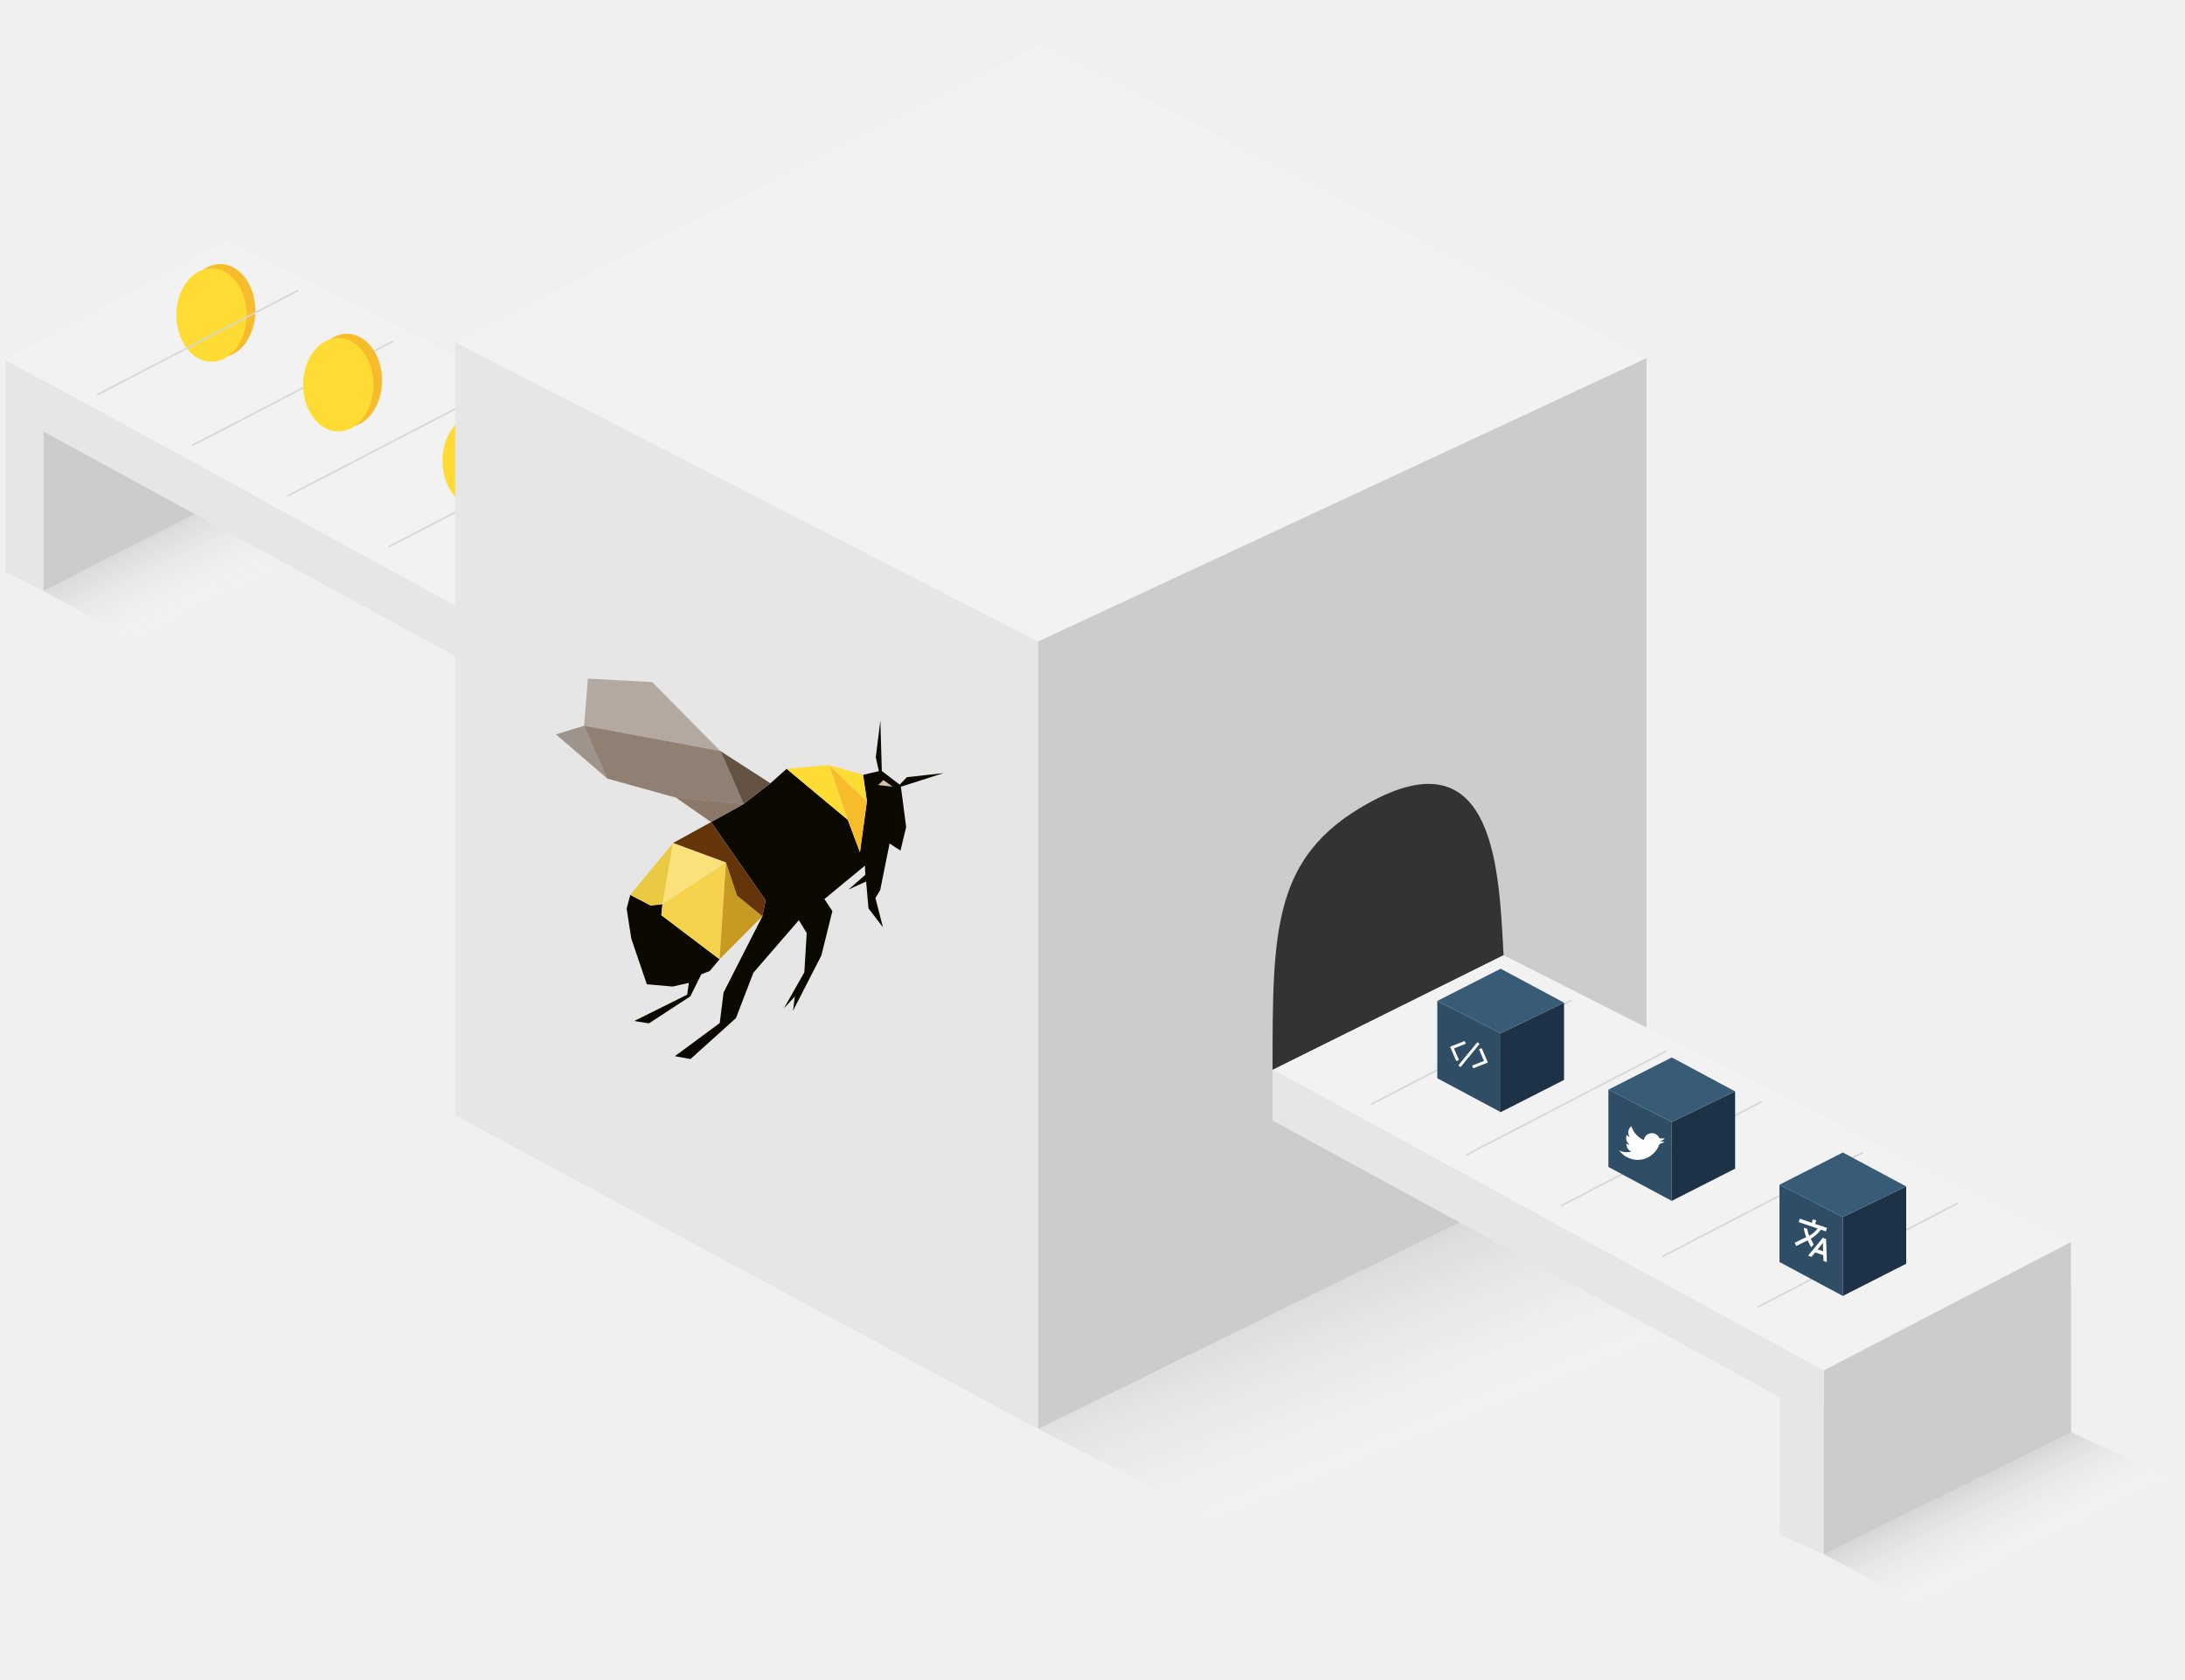
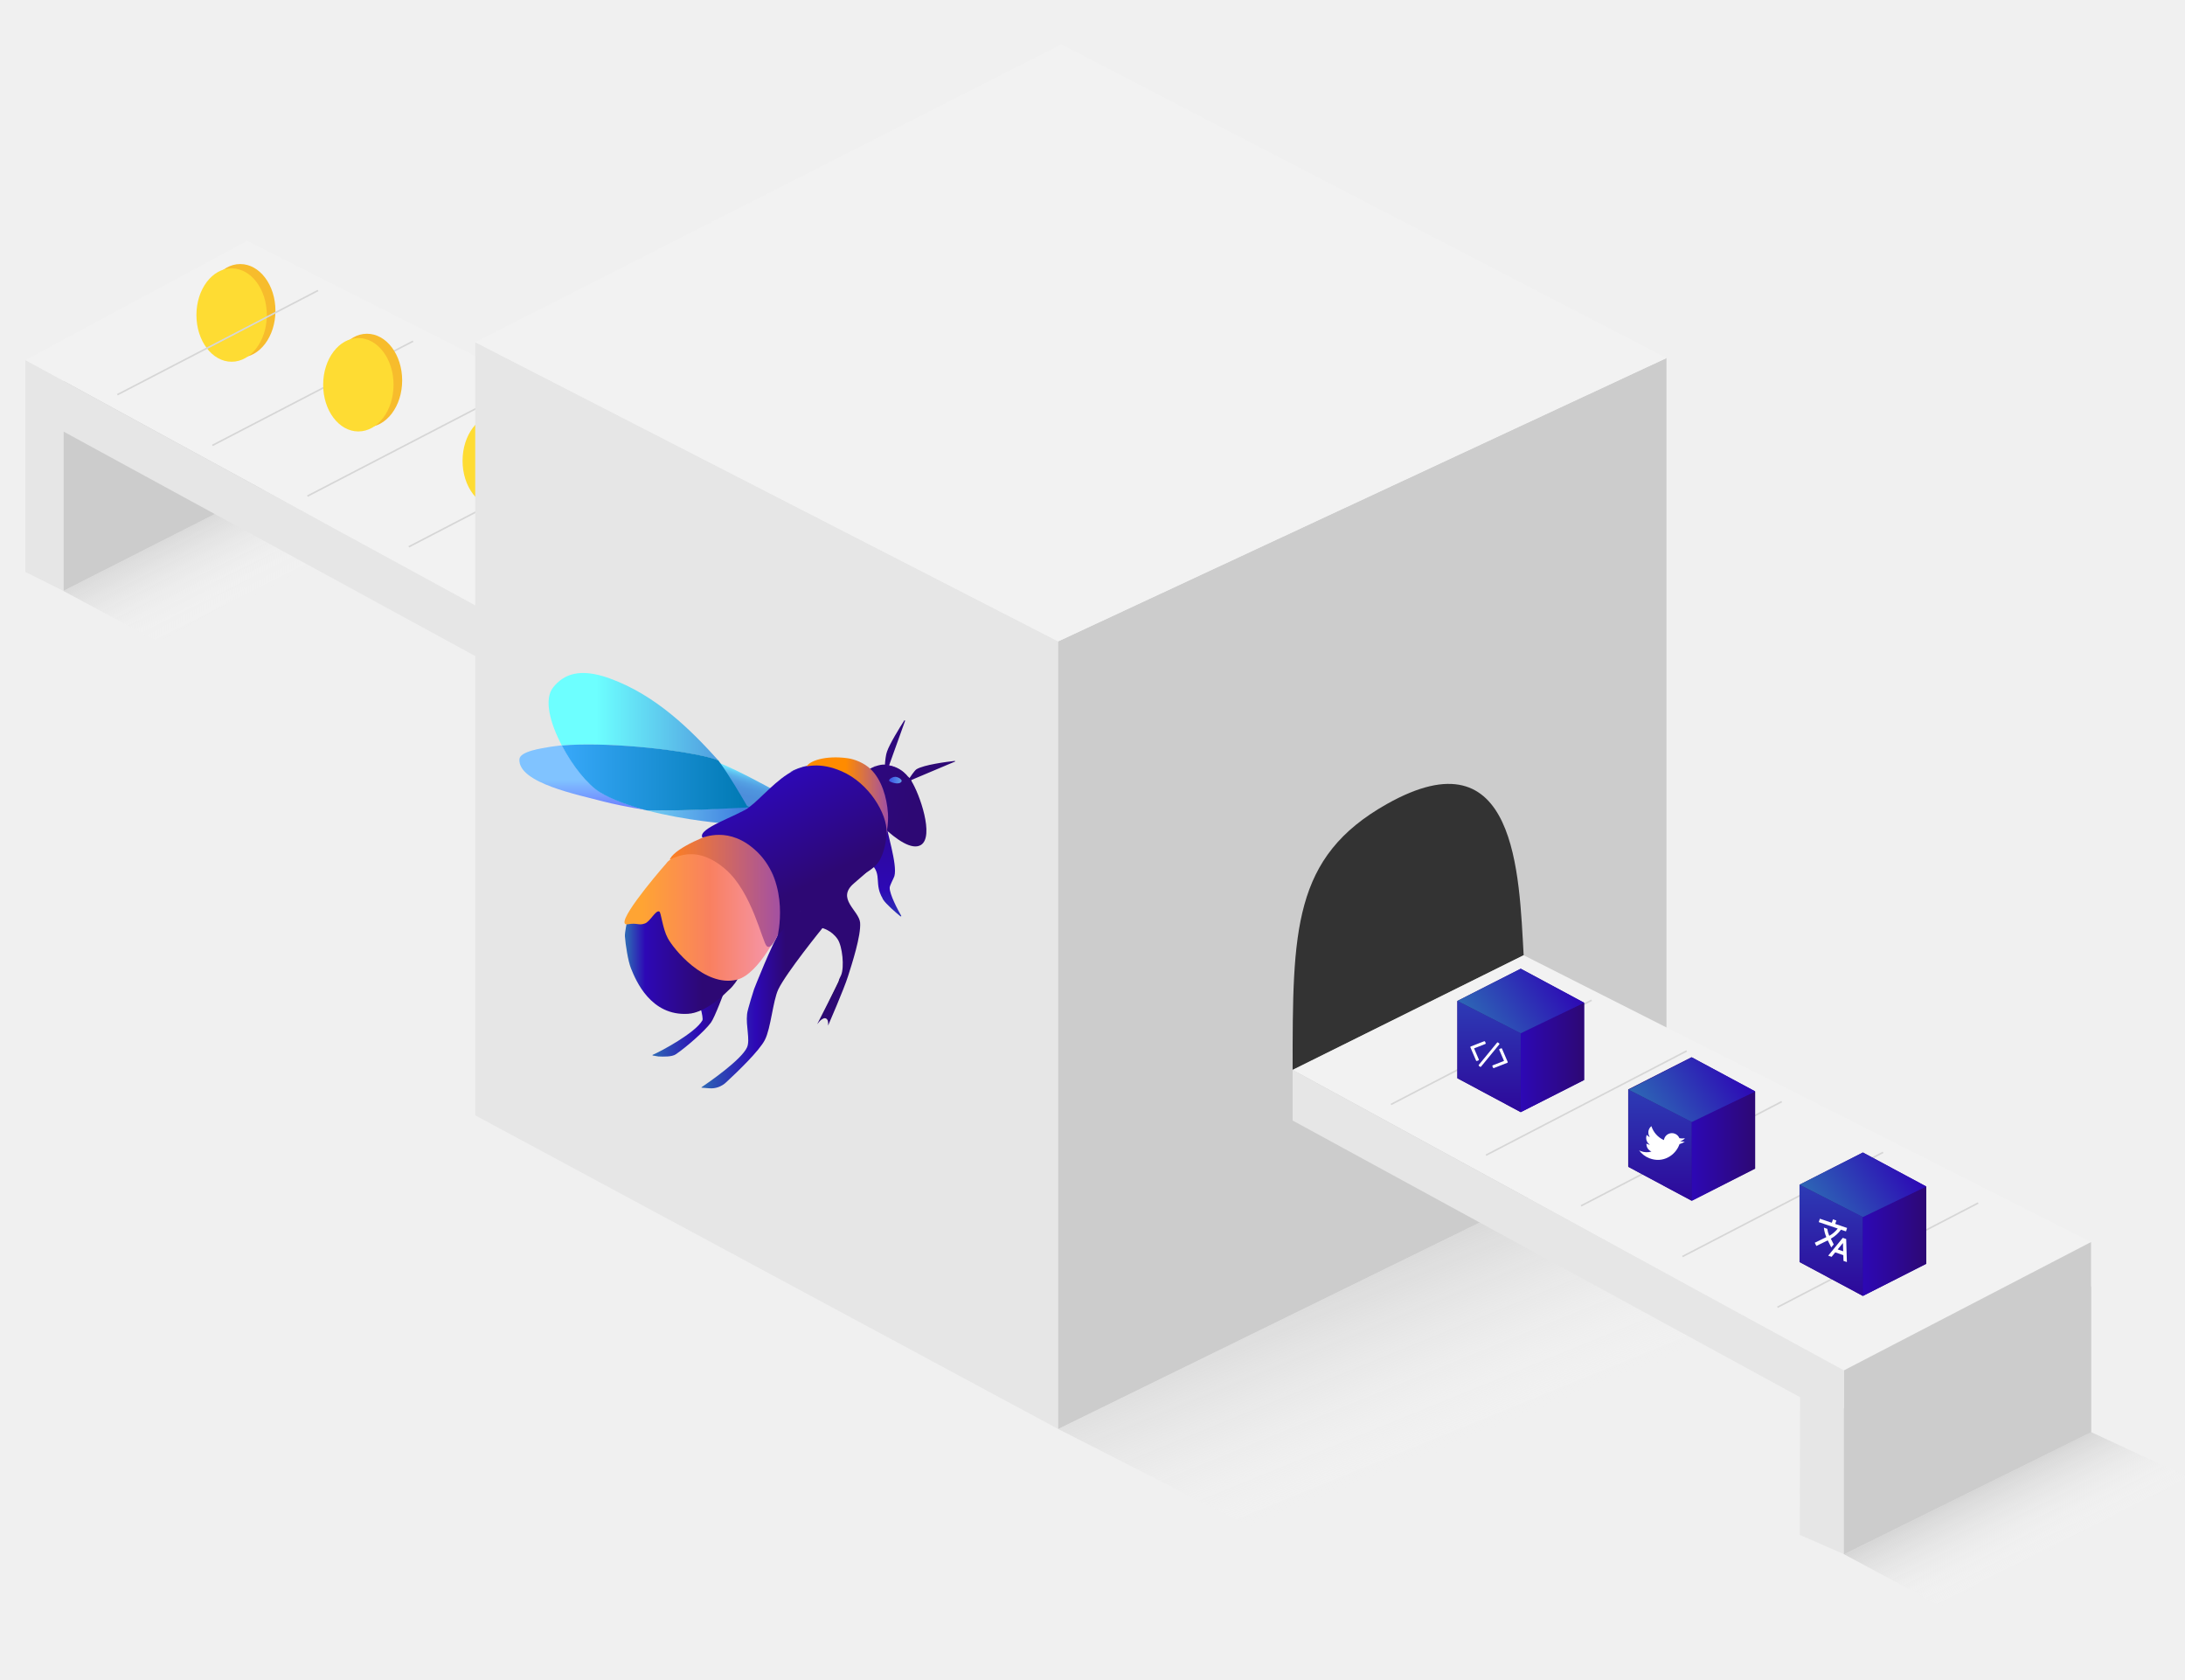
- <svg xmlns="http://www.w3.org/2000/svg" version="1.1" id="Layer_1" x="0px" y="0px" width="344.833px" height="265px" viewBox="3.167 0 344.833 265" enable-background="new 3.167 0 344.833 265" xml:space="preserve">
+ <svg xmlns="http://www.w3.org/2000/svg" version="1.1" id="Layer_1" x="0px" y="0px" width="344.833px" height="265px" viewBox="0 0 344.833 265" enable-background="new 0 0 344.833 265" xml:space="preserve">
  <polygon fill="#CCCCCC" points="10,60.25 10,93.25 46,74.984 46,42 " />
-   <linearGradient id="SVGID_1_" gradientUnits="userSpaceOnUse" x1="-6.421" y1="139.58" x2="-19.636" y2="165.843" gradientTransform="matrix(1 0 0 -1 54 230)">
+   <linearGradient id="SVGID_1_" gradientUnits="userSpaceOnUse" x1="-24.421" y1="-476.42" x2="-37.636" y2="-450.157" gradientTransform="matrix(1 0 0 -1 72 -386)">
    <stop offset="0" style="stop-color:#FFFFFF;stop-opacity:0" />
    <stop offset="0.447" style="stop-color:#C9C9C9;stop-opacity:0.447" />
    <stop offset="0.809" style="stop-color:#A4A4A4;stop-opacity:0.809" />
    <stop offset="1" style="stop-color:#969696" />
  </linearGradient>
  <polygon fill="url(#SVGID_1_)" points="87.25,91.75 46,74.984 10,93.25 49,114.209 " />
  <polyline fill="#F2F2F2" points="4,56.834 91,104.25 130,84 39,38 " />
-   <linearGradient id="SVGID_2_" gradientUnits="userSpaceOnUse" x1="197.759" y1="10.548" x2="169.259" y2="80.548" gradientTransform="matrix(1 0 0 -1 54 230)">
+   <linearGradient id="SVGID_2_" gradientUnits="userSpaceOnUse" x1="179.76" y1="-605.454" x2="151.26" y2="-535.454" gradientTransform="matrix(1 0 0 -1 72 -386)">
    <stop offset="0" style="stop-color:#FFFFFF;stop-opacity:0" />
    <stop offset="0.009" style="stop-color:#FDFDFD;stop-opacity:0.009" />
    <stop offset="0.211" style="stop-color:#D8D8D8;stop-opacity:0.211" />
    <stop offset="0.413" style="stop-color:#BBBBBB;stop-opacity:0.413" />
    <stop offset="0.613" style="stop-color:#A7A7A7;stop-opacity:0.613" />
    <stop offset="0.81" style="stop-color:#9A9A9A;stop-opacity:0.81" />
    <stop offset="1" style="stop-color:#969696" />
  </linearGradient>
  <polygon fill="url(#SVGID_2_)" points="339,219.5 263,178.5 167,225.5 243,264.209 " />
  <polygon fill="#E6E6E6" points="91,104.25 91,112.25 10,68.089 10,93.25 4,90.25 4,56.834 " />
  <path fill="#FFFFFF" stroke="#000000" stroke-miterlimit="10" d="M199.5,166.5" />
  <line fill="none" stroke="#D6D6D6" stroke-width="0.25" stroke-miterlimit="10" x1="96.193" y1="69.84" x2="64.516" y2="86.288" />
  <line fill="none" stroke="#D6D6D6" stroke-width="0.25" stroke-miterlimit="10" x1="80.193" y1="61.84" x2="48.516" y2="78.288" />
  <line fill="none" stroke="#D6D6D6" stroke-width="0.25" stroke-miterlimit="10" x1="65.193" y1="53.84" x2="33.516" y2="70.288" />
-   <linearGradient id="SVGID_3_" gradientUnits="userSpaceOnUse" x1="274.615" y1="-12.492" x2="261.449" y2="13.674" gradientTransform="matrix(1 0 0 -1 54 230)">
+   <linearGradient id="SVGID_3_" gradientUnits="userSpaceOnUse" x1="256.616" y1="-628.492" x2="243.45" y2="-602.326" gradientTransform="matrix(1 0 0 -1 72 -386)">
    <stop offset="0" style="stop-color:#FFFFFF;stop-opacity:0" />
    <stop offset="0.854" style="stop-color:#969696" />
  </linearGradient>
  <polygon fill="url(#SVGID_3_)" points="368.25,243.75 330,225.984 291,245.25 330,266.209 " />
  <ellipse fill="#F7BC2C" cx="57.915" cy="60.035" rx="5.554" ry="7.368" />
  <ellipse fill="#F7BC2C" cx="37.915" cy="49.035" rx="5.554" ry="7.368" />
  <ellipse fill="#FEDC33" cx="36.554" cy="49.715" rx="5.554" ry="7.369" />
  <ellipse fill="#F7BC2C" cx="79.915" cy="72.035" rx="5.554" ry="7.368" />
  <ellipse fill="#FEDC33" cx="78.554" cy="72.715" rx="5.554" ry="7.369" />
  <ellipse fill="#FEDC33" cx="56.554" cy="60.715" rx="5.554" ry="7.369" />
  <polygon fill="#E6E6E6" points="75,54 75,176 167,225.5 167,101.208 " />
  <polygon fill="#CCCCCC" points="263,56.5 263,178.5 167,225.5 167,101.208 " />
  <polygon fill="#F2F2F2" points="263,56.5 167,101.208 75,54 167.5,7 " />
-   <path fill="#333333" d="M204,168.834l36.462-18.095c-0.728-12.673-1.069-35.415-21.587-23.864C204,135.25,204,146.837,204,168.834z" />
-   <polyline fill="#F2F2F2" points="204,168.834 291,216.25 330,196 240.462,150.739 " />
+   <path fill="#333333" d="M204,168.834l36.461-18.095c-0.729-12.673-1.068-35.415-21.586-23.864C204,135.25,204,146.837,204,168.834z" />
+   <polyline fill="#F2F2F2" points="204,168.834 291,216.25 330,196 240.461,150.739 " />
  <polygon fill="#CCCCCC" points="291,216.25 291,245.25 330,225.984 330,196 " />
-   <polygon fill="#E6E6E6" points="291,216.25 291,245.25 284.043,242.209 284.082,220.479 204,176.818 204,168.834 " />
-   <g>
-     <polygon fill="#0B0800" points="139.674,136.595 133.276,141.871 134.532,143.769 132.794,150.773 128.319,159.501 128.599,157.26    126.872,159.132 130.106,153.433 130.481,147.24 129.241,145.205 122.068,153.493 119.316,160.659 112.138,167.12 109.671,166.671    116.757,161.439 117.36,156.615 123.479,144.593 123.994,142.067 115.396,129.729 120.53,126.87 124.754,123.602 127.315,121.324    136.961,129.369 138.882,134.486 139.981,126.435 139.373,122.267 141.869,121.687 141.38,119.495 142.101,113.72 142.335,121.669    145.153,123.813 146.296,122.637 152.063,122.003 145.343,124.144 146.174,130.506 145.279,134.229 143.561,133.107 142.08,140.45    141.325,141.708 142.507,146.318 140.226,143.34 139.86,139.098 137.08,140.369 139.724,138.05  " />
-     <polygon fill="#0B0800" points="116.726,151.378 115.166,153.233 113.842,153.741 112.113,157.229 105.576,161.491    103.265,161.115 111.614,156.958 111.881,155.102 109.32,155.676 105.25,155.321 102.798,148.122 102.062,143.389 102.632,141.215    105.843,142.885 107.725,142.684 107.54,144.42  " />
-     <polygon fill="#F7BC2C" points="138.882,134.486 136.961,129.369 133.991,120.731 139.981,126.435  " />
-     <polygon fill="#FEDC33" points="133.991,120.731 127.315,121.324 136.961,129.369  " />
-     <polygon fill="#FEDC33" points="139.981,126.435 133.991,120.731 139.373,122.267  " />
-     <polygon fill="#EACA42" points="109.398,133.019 102.632,141.215 105.843,142.885 107.725,142.684  " />
-     <polygon fill="#FBE179" points="109.398,133.019 107.725,142.684 117.74,136.094  " />
-     <polygon fill="#F6D34C" points="117.74,136.094 116.726,151.378 107.54,144.42 107.725,142.684  " />
-     <polygon fill="#C79B22" points="117.74,136.094 116.726,151.378 123.479,144.593 119.476,141.317  " />
-     <polygon fill="#64350B" points="109.398,133.019 117.74,136.094 119.476,141.317 123.479,144.593 123.994,142.067 115.396,129.729     " />
-     <polygon opacity="0.9" fill="#554130" enable-background="new    " points="116.881,118.533 124.754,123.602 120.53,126.87  " />
-     <polygon opacity="0.9" fill="#826C5B" enable-background="new    " points="109.827,125.855 120.53,126.87 115.396,129.729  " />
-     <polygon opacity="0.5" fill="#554130" enable-background="new    " points="109.827,125.855 120.53,126.87 116.881,118.533    95.35,114.527 99.019,122.86  " />
-     <polygon opacity="0.5" fill="#554130" enable-background="new    " points="99.019,122.86 95.35,114.527 90.899,115.885  " />
-     <polygon opacity="0.5" fill="#826C5B" enable-background="new    " points="116.881,118.533 106.096,107.638 95.946,107.083    95.35,114.527  " />
-     <polygon opacity="0.5" fill="#826C5B" enable-background="new    " points="109.827,125.855 120.53,126.87 116.881,118.533    95.35,114.527 99.019,122.86  " />
-     <polygon fill="#D2C2AB" points="142.589,123.094 141.759,123.883 144.043,124.139  " />
-   </g>
+   <polygon fill="#E6E6E6" points="291,216.25 291,245.25 284.043,242.209 284.083,220.479 204,176.818 204,168.834 " />
+   <linearGradient id="Shape_25_" gradientUnits="userSpaceOnUse" x1="-336.348" y1="198.706" x2="-336.171" y2="198.706" gradientTransform="matrix(-64.4134 0 0 -54.0788 -21550.955 10907.352)">
+     <stop offset="0" style="stop-color:#2D0874" />
+     <stop offset="0.367" style="stop-color:#2D08B5" />
+     <stop offset="0.966" style="stop-color:#2D64B5" />
+   </linearGradient>
+   <path id="Shape" fill="url(#Shape_25_)" d="M106.663,166.364c-0.63,0.436-2.003,0.379-2.75,0.348l-0.867-0.146  c-0.09,0-0.09-0.116-0.029-0.116c1.345-0.578,6.694-3.452,7.83-5.425c0.24-0.437-0.688-3.396-0.688-3.396l4.186-1.246  c0,0-1.524,4.148-2.152,4.99C111.265,162.65,108.336,165.232,106.663,166.364z" />
+   <linearGradient id="Shape_26_" gradientUnits="userSpaceOnUse" x1="-334.513" y1="203.352" x2="-333.498" y2="203.741" gradientTransform="matrix(-86.1583 0 0 -104.0395 -28649.381 21293.426)">
+     <stop offset="0.305" style="stop-color:#2D0874" />
+     <stop offset="0.808" style="stop-color:#2D08B5" />
+     <stop offset="0.966" style="stop-color:#2D64B5" />
+   </linearGradient>
+   <path id="Shape_1_" fill="url(#Shape_26_)" d="M136.939,121.586c0.479-0.493,2.004-1.016,2.721-0.929  c0.029-0.581,0.15-1.625,0.329-2.061c0.389-1.16,2.003-3.801,2.72-4.904c0.03-0.088,0.15,0,0.119,0.087l-2.51,6.994  c0.985,0.202,2.062,0.609,3.078,1.886c-0.029-0.028-0.09-0.086-0.09-0.115c0.149,0.145,0.24,0.232,0.24,0.232  s0.745-1.161,1.104-1.393c1.165-0.697,4.692-1.161,6.008-1.307c0.09,0,0.119,0.115,0.03,0.115l-6.875,2.902  c0,0,0.03,0.116,0.09,0.262c-0.03-0.088-0.09-0.116-0.12-0.203c-0.089-0.116-0.149-0.232-0.237-0.348  c0.089,0.115,0.148,0.231,0.237,0.348c1.345,2.089,3.707,8.852,1.555,10.186c-2.87,1.742-9.805-6.965-9.805-6.965  S136.043,122.515,136.939,121.586z" />
+   <linearGradient id="Shape_27_" gradientUnits="userSpaceOnUse" x1="-335.498" y1="206.956" x2="-335.322" y2="206.956" gradientTransform="matrix(-110.8808 0 0 -148.7227 -37070.113 30936.457)">
+     <stop offset="0.305" style="stop-color:#2D0874" />
+     <stop offset="0.544" style="stop-color:#2D08B5" />
+     <stop offset="0.966" style="stop-color:#2D64B5" />
+   </linearGradient>
+   <path id="Shape_2_" fill="url(#Shape_27_)" d="M110.728,171.561c0.986-0.668,6.276-4.295,7.172-6.297c0.509-1.191-0.21-3.34,0-5.227  c0.03-0.607,1.106-3.945,1.106-3.945s2.839-7.283,4.274-9.432c2.002-2.932,3.975-3.744,5.918-3.25  c2.031,0.551,0.598,3.047,0.598,3.047s-5.68,6.994-6.965,9.664c-0.867,1.855-1.165,6.123-2.121,7.98  c-0.867,1.711-4.304,5.021-6.127,6.703c-0.717,0.668-1.675,1.016-2.661,0.928l-1.104-0.086  C110.728,171.675,110.667,171.589,110.728,171.561z" />
+   <linearGradient id="Shape_28_" gradientUnits="userSpaceOnUse" x1="-333.772" y1="203.428" x2="-333.772" y2="203.106" gradientTransform="matrix(-49.6682 0 0 -95.6681 -16439.965 19581.553)">
+     <stop offset="0" style="stop-color:#2D0874" />
+     <stop offset="0.664" style="stop-color:#2D08B5" />
+     <stop offset="0.966" style="stop-color:#2D64B5" />
+   </linearGradient>
+   <path id="Shape_3_" fill="url(#Shape_28_)" d="M136.791,126.926c1.883-0.726,2.631-1.712,2.959,2.409  c0.149,1.887,1.913,7.051,1.404,8.909c-0.119,0.379-0.716,1.422-0.746,1.828c-0.03,1.045,1.314,3.57,1.822,4.441  c0.029,0.086-0.03,0.114-0.119,0.086c-0.688-0.552-2.302-1.943-2.749-2.67c-0.03-0.029-0.091-0.115-0.091-0.203  c-0.239-0.377-0.598-1.131-0.688-2.205c-0.09-0.728,0.029-1.74-0.628-2.642c-0.328-0.377-4.513,0.695-4.513,0.695  s4.543-1.652,4.424-2.293c-0.27-1.246-0.598-2.35-0.928-3.016C136.939,132.324,134.281,127.942,136.791,126.926z" />
+   <linearGradient id="Shape_29_" gradientUnits="userSpaceOnUse" x1="-336.571" y1="195.237" x2="-336.571" y2="195.615" gradientTransform="matrix(-114.1236 0 0 -53.5578 -38318.66 10594.31)">
+     <stop offset="0.055" style="stop-color:#91FFFF" />
+     <stop offset="0.506" style="stop-color:#6D7FFF" />
+     <stop offset="0.73" style="stop-color:#80C3FF" />
+   </linearGradient>
+   <path id="Shape_4_" fill="url(#Shape_29_)" d="M86.875,117.843c0.567-0.088,1.167-0.146,1.795-0.232  c1.701,3.221,4.093,6.238,5.977,7.342c2.062,1.248,4.782,2.205,7.472,2.902c-3.077-0.494-5.499-1.016-6.964-1.394  c-3.735-1.016-13.42-2.873-13.182-6.646C82.035,118.54,85.561,118.075,86.875,117.843z" />
+   <linearGradient id="Shape_30_" gradientUnits="userSpaceOnUse" x1="-336.034" y1="153.442" x2="-335.685" y2="153.442" gradientTransform="matrix(-90.4224 0 0 -14.5516 -30266.81 2361.401)">
+     <stop offset="0.002" style="stop-color:#3C7ADE" />
+     <stop offset="0.792" style="stop-color:#91FFFF" />
+   </linearGradient>
+   <path id="Shape_5_" fill="url(#Shape_30_)" d="M117.811,127.275l0.09-0.088c0.119,0.203,0.149,0.32,0.149,0.32l-3.378,2.466  c0,0-6.396-0.464-12.583-2.089C108.994,128.029,117.811,127.275,117.811,127.275z" />
+   <linearGradient id="Shape_31_" gradientUnits="userSpaceOnUse" x1="-335.697" y1="189.391" x2="-335.643" y2="189.228" gradientTransform="matrix(-46.4513 0 0 -38.6022 -15475.762 7432.707)">
+     <stop offset="0" style="stop-color:#6DE5FF" />
+     <stop offset="0.008" style="stop-color:#6CE2FE" />
+     <stop offset="0.079" style="stop-color:#62C7F3" />
+     <stop offset="0.16" style="stop-color:#5AB1EA" />
+     <stop offset="0.256" style="stop-color:#54A0E3" />
+     <stop offset="0.374" style="stop-color:#4F95DE" />
+     <stop offset="0.54" style="stop-color:#4D8EDB" />
+     <stop offset="1" style="stop-color:#4C8CDA" />
+   </linearGradient>
+   <path id="Shape_6_" fill="url(#Shape_31_)" d="M121.667,124.43l-3.707,3.338c-0.628-1.161-2.868-5.108-4.513-7.4  C116.555,121.586,121.667,124.43,121.667,124.43z" />
+   <linearGradient id="Shape_32_" gradientUnits="userSpaceOnUse" x1="-336.097" y1="203.901" x2="-335.92" y2="203.901" gradientTransform="matrix(-100.8107 0 0 -95.089 -33765.785 19539.668)">
+     <stop offset="0.305" style="stop-color:#2D0874" />
+     <stop offset="0.808" style="stop-color:#2D08B5" />
+     <stop offset="0.966" style="stop-color:#2D64B5" />
+   </linearGradient>
+   <path id="Shape_7_" fill="url(#Shape_32_)" d="M116.407,154.525c0,0-0.568,1.016-1.465,1.77c-0.27,0.262-3.377,3.482-6.338,3.686  c-5.888,0.377-8.248-5.225-9.024-7.168c-0.48-1.188-0.869-3.801-0.958-5.078c-0.029-0.608,0.358-2.409,0.358-2.409l2.78-1.043  l2.152-2.525l2.659,5.658L116.407,154.525z" />
+   <linearGradient id="Shape_33_" gradientUnits="userSpaceOnUse" x1="-338.397" y1="205.379" x2="-323.198" y2="209.014" gradientTransform="matrix(-70.8626 0 0 -137.2864 -23580.119 28467.394)">
+     <stop offset="0.305" style="stop-color:#2D0874" />
+     <stop offset="0.582" style="stop-color:#2D08B5" />
+     <stop offset="0.966" style="stop-color:#2D64B5" />
+   </linearGradient>
+   <path id="Shape_8_" fill="url(#Shape_33_)" d="M138.225,135.574c0,0,2.003-0.783-3.437,3.803c-2.9,2.438,0.807,4.295,0.956,6.238  c0.149,2.061-1.286,6.471-1.913,8.445c-0.627,2.002-3.139,7.776-3.139,7.776c0.029-0.494-0.03-0.812-0.149-0.959  c-0.119-0.146-0.238-0.203-0.389-0.203c-0.329,0.029-0.717,0.349-0.956,0.668l-0.209,0.263c0,0,0.028-0.117,0.148-0.32  c0.569-1.072,2.422-4.789,3.14-6.238c0.089-0.146,0.119-0.32,0.149-0.494c0.118-0.262,0.239-0.494,0.327-0.695  c0.51-1.248,0.21-4.5-0.566-5.66c-0.958-1.424-2.481-1.77-2.481-1.77c-0.718-0.494-2.361-0.959-2.869-1.713  c-0.091-0.115-0.808-1.393-0.808-1.51C125.642,140.508,138.225,135.574,138.225,135.574z" />
+   <linearGradient id="Shape_34_" gradientUnits="userSpaceOnUse" x1="-293.728" y1="-230.016" x2="-279.506" y2="-222.663" gradientTransform="matrix(-0.9019 0 0 -1.6169 -132.319 -207.2491)">
+     <stop offset="0.279" style="stop-color:#1D1147" />
+     <stop offset="0.732" style="stop-color:#2D0874" />
+     <stop offset="0.997" style="stop-color:#5700BB" />
+   </linearGradient>
+   <path id="Shape_9_" fill="url(#Shape_34_)" d="M129.199,161.287c-0.09,0.201-0.149,0.318-0.149,0.318  S129.109,161.488,129.199,161.287z" />
+   <linearGradient id="Shape_35_" gradientUnits="userSpaceOnUse" x1="-332.118" y1="194.934" x2="-330.9" y2="194.934" gradientTransform="matrix(-23.2257 0 0 -50.1222 -7574.447 9899.561)">
+     <stop offset="0" style="stop-color:#0021C1" />
+     <stop offset="1" style="stop-color:#783D96" />
+   </linearGradient>
+   <path id="Shape_10_" fill="url(#Shape_35_)" d="M139.211,133.891c0,0-1.674-5.918-4.095-9.604  C138.076,127.275,139.062,131.222,139.211,133.891z" />
+   <linearGradient id="Shape_36_" gradientUnits="userSpaceOnUse" x1="-342.195" y1="73.873" x2="-339.346" y2="73.873" gradientTransform="matrix(-9.9216 0 0 -6.0632 -3256.001 579.684)">
+     <stop offset="0" style="stop-color:#0021C1" />
+     <stop offset="1" style="stop-color:#783D96" />
+   </linearGradient>
+   <path id="Shape_11_" fill="url(#Shape_36_)" d="M110.877,132.353c0,0,0.716-0.464,1.763-1.16l-1.524,1.045  C110.965,132.324,110.877,132.353,110.877,132.353z" />
+   <linearGradient id="Shape_37_" gradientUnits="userSpaceOnUse" x1="-334.179" y1="4.557" x2="-332.836" y2="4.557" gradientTransform="matrix(-13.755 0 0 -4.2442 -4461.628 140.8956)">
+     <stop offset="0" style="stop-color:#0021C1" />
+     <stop offset="1" style="stop-color:#783D96" />
+   </linearGradient>
+   <path id="Shape_12_" fill="url(#Shape_37_)" d="M125.253,121.644c0.598-0.202,1.195-0.376,1.883-0.492  c-0.836,0.203-1.644,0.492-2.421,0.812" />
+   <linearGradient id="Shape_38_" gradientUnits="userSpaceOnUse" x1="-332.942" y1="191.166" x2="-332.306" y2="191.323" gradientTransform="matrix(-18.7159 0 0 -35.1663 -6097.629 6881.803)">
+     <stop offset="0.279" style="stop-color:#1D1147" />
+     <stop offset="0.732" style="stop-color:#2D0874" />
+     <stop offset="0.997" style="stop-color:#5700BB" />
+   </linearGradient>
+   <path id="Shape_13_" fill="url(#Shape_38_)" d="M129.199,161.287c0.509-1.047,2.361-4.672,3.317-6.732  c-0.03,0.201-0.119,0.346-0.149,0.492C131.649,156.469,129.738,160.213,129.199,161.287z" />
+   <linearGradient id="Shape_39_" gradientUnits="userSpaceOnUse" x1="-339.079" y1="57.057" x2="-337.861" y2="57.057" gradientTransform="matrix(-14.657 0 0 -4.6485 -4853.456 424.7344)">
+     <stop offset="0.305" style="stop-color:#2D0874" />
+     <stop offset="1" style="stop-color:#2D08B5" />
+   </linearGradient>
+   <path id="Shape_14_" fill="url(#Shape_39_)" d="M108.842,159.951l2.603-0.898C111.445,159.08,109.71,159.75,108.842,159.951z" />
+   <linearGradient id="Shape_40_" gradientUnits="userSpaceOnUse" x1="-335.821" y1="204.694" x2="-335.644" y2="204.694" gradientTransform="matrix(-139.2009 0 0 -109.5455 -46623.398 22567.617)">
+     <stop offset="0" style="stop-color:#F498B4" />
+     <stop offset="0.45" style="stop-color:#F98060" />
+     <stop offset="0.885" style="stop-color:#FFA433" />
+   </linearGradient>
+   <path id="Shape_15_" fill="url(#Shape_40_)" d="M105.137,136.27c0.089-0.145,0.209-0.26,0.328-0.375  c0.988-0.899,4.812-2.09,4.812-2.09l5.382,3.627l3.256,4.381l4.215,4.703c0,0-3.258,7.226-6.874,8.096  c-5.051,1.189-9.982-4.875-10.879-6.588c-0.81-1.508-1.047-4.032-1.316-4.178c-0.569-0.318-1.464,1.623-2.301,1.885  c-0.988,0.351-1.228-0.145-2.632,0.117C96.531,146.371,103.494,138.127,105.137,136.27z" />
+   <linearGradient id="Shape_41_" gradientUnits="userSpaceOnUse" x1="-334.852" y1="200.07" x2="-334.669" y2="200.07" gradientTransform="matrix(-82.7555 0 0 -72.5283 -27571.084 14638.357)">
+     <stop offset="0" style="stop-color:#783D96" />
+     <stop offset="1" style="stop-color:#3A2EAC" />
+   </linearGradient>
+   <path id="Shape_16_" fill="url(#Shape_41_)" d="M139.301,134.529c-0.119-1.886-0.449-3.801-1.047-5.6  c-0.597-1.829-1.434-3.629-2.72-5.138c-0.627-0.784-1.404-1.421-2.271-1.974c-0.867-0.492-1.823-0.898-2.84-1.044  c-2.032-0.348-4.064,0.145-5.768,1.073c1.822-0.58,3.824-0.842,5.648-0.436c0.925,0.204,1.764,0.58,2.54,1.074  c0.747,0.494,1.465,1.132,2.062,1.828c0.598,0.695,1.105,1.48,1.554,2.293c0.448,0.812,0.837,1.653,1.196,2.554  C138.315,130.844,138.823,132.672,139.301,134.529z" />
+   <linearGradient id="Shape_42_" gradientUnits="userSpaceOnUse" x1="-335.768" y1="203.511" x2="-335.592" y2="203.511" gradientTransform="matrix(-100.7081 0 0 -96.0389 -33691.094 19685.176)">
+     <stop offset="0" style="stop-color:#A250A4" />
+     <stop offset="1" style="stop-color:#FF801F" />
+   </linearGradient>
+   <path id="Shape_17_" fill="url(#Shape_42_)" d="M105.765,135.488c-0.507,0.957,3.257-3.106,8.758,1.711  c4.184,3.629,5.798,11.492,6.485,12.102c0.747,0.668,1.585-1.537,2.242-2.67c0.598-1.016,0.09-5.369-0.837-7.631  c-3.975-9.985-5.977-7.895-9.324-7.575C112.222,131.541,106.781,133.658,105.765,135.488z" />
+   <linearGradient id="Shape_43_" gradientUnits="userSpaceOnUse" x1="-326.754" y1="51.523" x2="-326.576" y2="51.523" gradientTransform="matrix(-11.2002 0 0 -5.4464 -3517.433 403.7194)">
+     <stop offset="0" style="stop-color:#6DBDFF" />
+     <stop offset="1" style="stop-color:#3C63FF" />
+   </linearGradient>
+   <path id="Shape_18_" opacity="0.81" fill="url(#Shape_43_)" enable-background="new    " d="M141.125,122.602  c-0.329,0.029-1.075,0.464-0.717,0.696c0.448,0.262,1.584,0.581,1.883,0C142.41,122.98,141.602,122.486,141.125,122.602z" />
+   <linearGradient id="Shape_44_" gradientUnits="userSpaceOnUse" x1="-160.876" y1="-1976.6" x2="-143.806" y2="-1967.774" gradientTransform="matrix(-0.451 0 0 -0.4043 69.6673 -676.3767)">
+     <stop offset="0.279" style="stop-color:#1D1147" />
+     <stop offset="0.732" style="stop-color:#2D0874" />
+     <stop offset="0.997" style="stop-color:#5700BB" />
+   </linearGradient>
+   <path id="Shape_19_" fill="url(#Shape_44_)" d="M138.015,120.832l0.091-0.028c0,0.028-0.03,0.028-0.03,0.087L138.015,120.832z" />
+   <linearGradient id="Shape_45_" gradientUnits="userSpaceOnUse" x1="-330.641" y1="118.812" x2="-329.899" y2="119.489" gradientTransform="matrix(-18.7159 0 0 -9.499 -6036.754 1254.695)">
+     <stop offset="0.279" style="stop-color:#1D159B" />
+     <stop offset="0.559" style="stop-color:#2D0874" />
+     <stop offset="0.997" style="stop-color:#5700BB" />
+   </linearGradient>
+   <path id="Shape_20_" fill="url(#Shape_45_)" d="M139.989,120.861l-0.03-0.116c1.076,0.146,2.183,0.552,3.318,1.829  c-0.269-0.262-0.809-0.726-1.405-1.161C141.214,120.949,139.989,120.861,139.989,120.861z" />
+   <linearGradient id="Shape_46_" gradientUnits="userSpaceOnUse" x1="-334.668" y1="201.544" x2="-334.491" y2="201.544" gradientTransform="matrix(-74.1604 0 0 -82.9338 -24678.959 16842.279)">
+     <stop offset="0" style="stop-color:#A250A4" />
+     <stop offset="0.506" style="stop-color:#FF8B00" />
+   </linearGradient>
+   <path id="Shape_21_" fill="url(#Shape_46_)" d="M127.196,121.123c0.39-1.074,3.109-1.945,6.518-1.48  c1.194,0.145,2.719,0.784,3.705,1.741c1.704,1.653,2.54,4.382,2.72,6.993c0.209,3.338-1.404,6.995-1.404,6.995  s0.448-1.828,0.357-2.205c0.031,0.231,0.031,0.349,0.031,0.349s-0.031-0.261-0.121-0.698c-0.149-0.696-0.358-2.583-0.567-3.511  c-0.508-2.119-2.123-4.498-4.633-6.355C128.84,118.8,126.449,123.183,127.196,121.123z" />
+   <linearGradient id="Shape_47_" gradientUnits="userSpaceOnUse" x1="-336.159" y1="199.195" x2="-335.951" y2="199.195" gradientTransform="matrix(-151.8742 0 0 -72.342 -50935.738 14523.359)">
+     <stop offset="0.024" style="stop-color:#4C8CDA" />
+     <stop offset="0.752" style="stop-color:#6DFFFF" />
+   </linearGradient>
+   <path id="Shape_22_" fill="url(#Shape_47_)" d="M88.669,117.64c-1.884-3.57-2.87-7.343-1.347-9.2  c1.585-1.944,4.035-3.163,8.968-1.363c7.293,2.669,12.731,8.097,17.126,12.972c-0.566-0.232-1.075-0.377-1.463-0.493  C106.363,118.162,95.275,117.06,88.669,117.64z" />
+   <linearGradient id="Shape_48_" gradientUnits="userSpaceOnUse" x1="-335.972" y1="195.788" x2="-335.781" y2="195.788" gradientTransform="matrix(-168.217 0 0 -54.469 -56397.707 10787.047)">
+     <stop offset="0.004" style="stop-color:#0079B3" />
+     <stop offset="1" style="stop-color:#3CACFF" />
+   </linearGradient>
+   <path id="Shape_23_" fill="url(#Shape_48_)" d="M88.669,117.64c6.605-0.58,17.724,0.493,23.253,1.887  c0.389,0.115,0.928,0.26,1.465,0.492c1.644,2.207,3.856,6.037,4.514,7.168l0.479,0.203c0,0-9.386,0.609-16.29,0.494  c-2.749-0.726-5.441-1.654-7.473-2.901C92.764,123.849,90.342,120.861,88.669,117.64z" />
+   <linearGradient id="Shape_49_" gradientUnits="userSpaceOnUse" x1="-335.342" y1="205.893" x2="-335.224" y2="206.092" gradientTransform="matrix(-165.2341 0 0 -140.7286 -55273.402 29121.68)">
+     <stop offset="0.305" style="stop-color:#2D0874" />
+     <stop offset="0.808" style="stop-color:#2D08B5" />
+     <stop offset="0.966" style="stop-color:#2D64B5" />
+   </linearGradient>
+   <path id="Shape_24_" fill="url(#Shape_49_)" d="M139.929,131.396c-0.09,2.118-0.747,3.917-1.315,4.672  c-1.046,1.508-3.824,2.699-7.113,4.178c-4.902,2.178-8.787,7.516-8.787,7.516s2.031-8.211-3.198-13.318  c-4.454-4.324-8.608-2.119-8.669-2.292c-0.807-1.422,5.53-3.396,7.322-4.73c1.883-1.393,4.454-4.527,7.085-5.804  c1.792-0.842,4.215-1.364,7.562,0.087C137.119,123.56,140.019,128.376,139.929,131.396z" />
  <polygon fill="#CCCCCC" points="291,222.25 291,245.25 330,225.984 330,203 " />
-   <line fill="none" stroke="#D6D6D6" stroke-width="0.25" stroke-miterlimit="10" x1="312.193" y1="189.84" x2="280.516" y2="206.288" />
+   <line fill="none" stroke="#D6D6D6" stroke-width="0.25" stroke-miterlimit="10" x1="312.194" y1="189.84" x2="280.516" y2="206.288" />
  <line fill="none" stroke="#D6D6D6" stroke-width="0.25" stroke-miterlimit="10" x1="297.193" y1="181.84" x2="265.516" y2="198.288" />
  <line fill="none" stroke="#D6D6D6" stroke-width="0.25" stroke-miterlimit="10" x1="281.193" y1="173.84" x2="249.516" y2="190.288" />
  <line fill="none" stroke="#D6D6D6" stroke-width="0.25" stroke-miterlimit="10" x1="266.193" y1="165.84" x2="234.516" y2="182.288" />
  <path fill="#CCCCCC" stroke="#B3B3B3" stroke-width="0.25" stroke-miterlimit="10" d="M234.516,182.288" />
  <path fill="#CCCCCC" stroke="#B3B3B3" stroke-width="0.25" stroke-miterlimit="10" d="M266.193,165.84" />
  <line fill="none" stroke="#D6D6D6" stroke-width="0.25" stroke-miterlimit="10" x1="251.193" y1="157.84" x2="219.516" y2="174.288" />
  <line fill="none" stroke="#D6D6D6" stroke-width="0.25" stroke-miterlimit="10" x1="50.193" y1="45.84" x2="18.516" y2="62.288" />
-   <g>
-     <polygon fill="#2F4E66" points="230,157.95 230,170.146 240,175.5 240,163.057  " />
-     <polygon fill="#1D3246" points="250,158.221 250,170.416 240,175.5 240,163.057  " />
-     <polygon fill="#385C75" points="250,158.221 240,163.057 229.996,157.95 240.001,152.867  " />
-   </g>
-   <g>
-     <polygon fill="#2F4E66" points="257,171.95 257,184.146 267,189.5 267,177.057  " />
-     <polygon fill="#1D3246" points="277,172.221 277,184.416 267,189.5 267,177.057  " />
-     <polygon fill="#385C75" points="277,172.221 267,177.057 256.996,171.95 267.001,166.867  " />
-   </g>
-   <g>
-     <polygon fill="#2F4E66" points="284,186.95 284,199.146 294,204.5 294,192.057  " />
-     <polygon fill="#1D3246" points="304,187.221 304,199.416 294,204.5 294,192.057  " />
-     <polygon fill="#385C75" points="304,187.221 294,192.057 283.996,186.95 294.001,181.867  " />
+   <linearGradient id="SVGID_4_" gradientUnits="userSpaceOnUse" x1="266" y1="-24.184" x2="286" y2="-24.184" gradientTransform="matrix(1 0 0 -1 -36 140)">
+     <stop offset="0" style="stop-color:#2D0874" />
+     <stop offset="1" style="stop-color:#2D08B5" />
+   </linearGradient>
+   <polygon fill="url(#SVGID_4_)" points="230,157.95 230,170.146 240,175.5 250,170.438 250,158.242 240,152.867 " />
+   <linearGradient id="SVGID_5_" gradientUnits="userSpaceOnUse" x1="292.959" y1="-38.143" x2="312.959" y2="-38.143" gradientTransform="matrix(1 0 0 -1 -36 140)">
+     <stop offset="0" style="stop-color:#2D0874" />
+     <stop offset="1" style="stop-color:#2D08B5" />
+   </linearGradient>
+   <polygon fill="url(#SVGID_5_)" points="256.958,171.909 256.958,184.105 266.958,189.459 276.958,184.397 276.958,172.201   266.958,166.826 " />
+   <linearGradient id="SVGID_6_" gradientUnits="userSpaceOnUse" x1="320" y1="-53.184" x2="340" y2="-53.184" gradientTransform="matrix(1 0 0 -1 -36 140)">
+     <stop offset="0" style="stop-color:#2D0874" />
+     <stop offset="1" style="stop-color:#2D08B5" />
+   </linearGradient>
+   <polygon fill="url(#SVGID_6_)" points="284,186.95 284,199.146 294,204.5 304,199.438 304,187.242 294,181.867 " />
+   <g>
+     <linearGradient id="SVGID_7_" gradientUnits="userSpaceOnUse" x1="271.002" y1="-35.499" x2="271.002" y2="-17.95" gradientTransform="matrix(1 0 0 -1 -36 140)">
+       <stop offset="0" style="stop-color:#2D089A" />
+       <stop offset="1" style="stop-color:#2D3BB5" />
+     </linearGradient>
+     <polygon fill="url(#SVGID_7_)" points="230,157.95 230,170.146 240,175.5 240,163.057  " />
+     <linearGradient id="SVGID_8_" gradientUnits="userSpaceOnUse" x1="286" y1="-26.86" x2="276" y2="-26.86" gradientTransform="matrix(1 0 0 -1 -36 140)">
+       <stop offset="0" style="stop-color:#2D0874" />
+       <stop offset="1" style="stop-color:#2D08B5" />
+     </linearGradient>
+     <polygon fill="url(#SVGID_8_)" points="250,158.221 250,170.416 240,175.5 240,163.057  " />
+     <linearGradient id="SVGID_9_" gradientUnits="userSpaceOnUse" x1="282.647" y1="-13.429" x2="269.351" y2="-22.739" gradientTransform="matrix(1 0 0 -1 -36 140)">
+       <stop offset="0" style="stop-color:#2D08B5" />
+       <stop offset="0.966" style="stop-color:#2D64B5" />
+     </linearGradient>
+     <polygon fill="url(#SVGID_9_)" points="250,158.221 240,163.057 229.997,157.95 240,152.867  " />
+   </g>
+   <g>
+     <linearGradient id="SVGID_10_" gradientUnits="userSpaceOnUse" x1="298.002" y1="-49.499" x2="298.002" y2="-31.95" gradientTransform="matrix(1 0 0 -1 -36 140)">
+       <stop offset="0" style="stop-color:#2D089A" />
+       <stop offset="1" style="stop-color:#2D3BB5" />
+     </linearGradient>
+     <polygon fill="url(#SVGID_10_)" points="257,171.95 257,184.146 267,189.5 267,177.057  " />
+     <linearGradient id="SVGID_11_" gradientUnits="userSpaceOnUse" x1="313" y1="-40.86" x2="303" y2="-40.86" gradientTransform="matrix(1 0 0 -1 -36 140)">
+       <stop offset="0" style="stop-color:#2D0874" />
+       <stop offset="1" style="stop-color:#2D08B5" />
+     </linearGradient>
+     <polygon fill="url(#SVGID_11_)" points="277,172.221 277,184.416 267,189.5 267,177.057  " />
+     <linearGradient id="SVGID_12_" gradientUnits="userSpaceOnUse" x1="309.645" y1="-27.431" x2="296.35" y2="-36.74" gradientTransform="matrix(1 0 0 -1 -36 140)">
+       <stop offset="0" style="stop-color:#2D08B5" />
+       <stop offset="0.966" style="stop-color:#2D64B5" />
+     </linearGradient>
+     <polygon fill="url(#SVGID_12_)" points="277,172.221 267,177.057 256.997,171.95 267,166.867  " />
+   </g>
+   <g>
+     <linearGradient id="SVGID_13_" gradientUnits="userSpaceOnUse" x1="325.002" y1="-64.499" x2="325.002" y2="-46.95" gradientTransform="matrix(1 0 0 -1 -36 140)">
+       <stop offset="0" style="stop-color:#2D089A" />
+       <stop offset="1" style="stop-color:#2D3BB5" />
+     </linearGradient>
+     <polygon fill="url(#SVGID_13_)" points="284,186.95 284,199.146 294,204.5 294,192.057  " />
+     <linearGradient id="SVGID_14_" gradientUnits="userSpaceOnUse" x1="340" y1="-55.86" x2="330" y2="-55.86" gradientTransform="matrix(1 0 0 -1 -36 140)">
+       <stop offset="0" style="stop-color:#2D0874" />
+       <stop offset="1" style="stop-color:#2D08B5" />
+     </linearGradient>
+     <polygon fill="url(#SVGID_14_)" points="304,187.221 304,199.416 294,204.5 294,192.057  " />
+     <linearGradient id="SVGID_15_" gradientUnits="userSpaceOnUse" x1="336.646" y1="-42.431" x2="323.351" y2="-51.74" gradientTransform="matrix(1 0 0 -1 -36 140)">
+       <stop offset="0" style="stop-color:#2D08B5" />
+       <stop offset="0.966" style="stop-color:#2D64B5" />
+     </linearGradient>
+     <polygon fill="url(#SVGID_15_)" points="304,187.221 294,192.057 283.997,186.95 294,181.867  " />
  </g>
  <g>
    <g>
-       <path fill="#FFFFFF" d="M236.598,164.65l-0.179-0.137c-0.021-0.02-0.048-0.027-0.078-0.023c-0.03,0.002-0.055,0.016-0.075,0.039    l-2.884,3.515c-0.021,0.022-0.026,0.05-0.022,0.08c0.002,0.03,0.018,0.054,0.041,0.075l0.178,0.136    c0.023,0.021,0.049,0.026,0.08,0.024c0.029-0.004,0.055-0.017,0.074-0.041l2.884-3.514c0.019-0.023,0.026-0.051,0.022-0.08    C236.636,164.695,236.622,164.671,236.598,164.65z" />
-       <path fill="#FFFFFF" d="M234.471,164.684c0.012-0.028,0.01-0.056-0.003-0.086l-0.095-0.225c-0.014-0.029-0.033-0.049-0.061-0.062    c-0.028-0.011-0.058-0.011-0.088,0.002l-2.105,0.821c-0.03,0.011-0.051,0.031-0.061,0.058c-0.014,0.027-0.012,0.057,0,0.086    l0.891,2.078c0.014,0.03,0.033,0.051,0.062,0.062c0.028,0.013,0.058,0.013,0.087,0.001l0.227-0.088    c0.031-0.014,0.051-0.031,0.062-0.059c0.013-0.026,0.011-0.056-0.002-0.084l-0.752-1.752l1.775-0.694    C234.438,164.729,234.459,164.708,234.471,164.684z" />
-       <path fill="#FFFFFF" d="M237.941,167.573l-0.893-2.078c-0.013-0.03-0.033-0.052-0.061-0.062c-0.028-0.013-0.059-0.013-0.088,0    l-0.226,0.088c-0.03,0.013-0.051,0.03-0.062,0.059c-0.012,0.027-0.012,0.055,0.002,0.085l0.752,1.752l-1.776,0.694    c-0.03,0.011-0.051,0.029-0.062,0.057c-0.012,0.027-0.01,0.057,0.002,0.086l0.095,0.223c0.013,0.029,0.033,0.051,0.062,0.062    c0.027,0.011,0.058,0.011,0.088,0l2.105-0.823c0.03-0.011,0.051-0.03,0.062-0.058    C237.954,167.631,237.953,167.604,237.941,167.573z" />
+       <path fill="#FFFFFF" d="M236.598,164.65l-0.18-0.137c-0.021-0.021-0.047-0.027-0.078-0.023c-0.029,0.002-0.055,0.016-0.074,0.039    l-2.885,3.515c-0.021,0.022-0.025,0.05-0.021,0.08c0.002,0.03,0.018,0.054,0.041,0.075l0.178,0.136    c0.023,0.021,0.049,0.026,0.08,0.024c0.029-0.004,0.055-0.019,0.074-0.041l2.885-3.514c0.019-0.023,0.025-0.053,0.021-0.08    C236.635,164.695,236.622,164.671,236.598,164.65z" />
+       <path fill="#FFFFFF" d="M234.471,164.684c0.012-0.026,0.01-0.056-0.004-0.086l-0.094-0.225c-0.016-0.029-0.033-0.049-0.062-0.062    c-0.027-0.011-0.059-0.011-0.088,0.002l-2.104,0.821c-0.031,0.011-0.053,0.031-0.062,0.058c-0.016,0.027-0.014,0.059,0,0.086    l0.893,2.078c0.014,0.03,0.031,0.053,0.061,0.062c0.029,0.014,0.059,0.014,0.088,0.001l0.227-0.088    c0.031-0.015,0.051-0.031,0.062-0.06c0.013-0.025,0.011-0.057-0.002-0.084l-0.752-1.752l1.775-0.693    C234.438,164.729,234.459,164.708,234.471,164.684z" />
+       <path fill="#FFFFFF" d="M237.941,167.573l-0.894-2.078c-0.012-0.03-0.032-0.052-0.062-0.062c-0.026-0.015-0.06-0.015-0.088,0    l-0.228,0.088c-0.028,0.013-0.051,0.028-0.062,0.059c-0.012,0.027-0.012,0.055,0.002,0.085l0.753,1.752l-1.777,0.694    c-0.028,0.011-0.051,0.029-0.062,0.057c-0.012,0.027-0.01,0.057,0.002,0.086l0.095,0.223c0.015,0.029,0.033,0.051,0.062,0.062    c0.027,0.011,0.059,0.011,0.088,0l2.105-0.823c0.029-0.011,0.051-0.03,0.062-0.058    C237.954,167.631,237.954,167.604,237.941,167.573z" />
    </g>
  </g>
  <g>
    <g>
-       <path fill="#FFFFFF" d="M265.893,180.152c-0.25,0.011-0.504-0.014-0.756-0.078c0.303-0.053,0.582-0.213,0.779-0.457    c-0.285,0.048-0.577,0.048-0.87-0.004c-0.128-0.316-0.381-0.581-0.726-0.715c-0.655-0.254-1.396,0.07-1.652,0.729    c-0.035,0.095-0.061,0.188-0.072,0.283c-0.974-0.435-1.666-1.249-1.975-2.197c-0.171,0.136-0.311,0.317-0.395,0.535    c-0.16,0.413-0.092,0.86,0.146,1.198c-0.193-0.082-0.355-0.207-0.482-0.359l-0.006,0.016c-0.224,0.576,0,1.219,0.502,1.539    c-0.109-0.013-0.221-0.037-0.328-0.08c-0.078-0.028-0.149-0.065-0.217-0.108c-0.033,0.532,0.273,1.048,0.792,1.26    c-0.532,0.161-1.12,0.151-1.679-0.065c-0.096-0.037-0.188-0.08-0.277-0.127c0.396,0.545,0.945,0.983,1.618,1.246    c2.192,0.851,4.095-0.5,4.706-2.074l0.057-0.156C265.357,180.459,265.641,180.328,265.893,180.152z" />
+       <path fill="#FFFFFF" d="M265.893,180.152c-0.25,0.011-0.504-0.014-0.756-0.078c0.303-0.053,0.582-0.213,0.779-0.457    c-0.285,0.048-0.578,0.048-0.871-0.004c-0.127-0.316-0.381-0.581-0.727-0.715c-0.654-0.254-1.396,0.068-1.65,0.729    c-0.035,0.096-0.062,0.188-0.072,0.283c-0.975-0.436-1.666-1.249-1.975-2.197c-0.172,0.137-0.312,0.316-0.396,0.535    c-0.16,0.413-0.094,0.859,0.146,1.197c-0.192-0.081-0.354-0.206-0.481-0.358l-0.007,0.017c-0.223,0.576,0,1.22,0.502,1.539    c-0.108-0.014-0.221-0.037-0.327-0.08c-0.078-0.027-0.149-0.064-0.218-0.107c-0.032,0.531,0.273,1.048,0.793,1.26    c-0.532,0.161-1.12,0.151-1.68-0.064c-0.097-0.037-0.188-0.08-0.277-0.127c0.396,0.545,0.945,0.982,1.619,1.246    c2.19,0.852,4.095-0.5,4.705-2.074l0.058-0.155C265.357,180.459,265.641,180.328,265.893,180.152z" />
    </g>
  </g>
  <g>
    <g>
      <g>
-         <path fill="#FFFFFF" d="M289.391,196.37L289.391,196.37l-0.455-0.906l0.013-0.005c0.643-0.359,1.18-0.848,1.591-1.414     l0.786,0.268l0.181-0.539l-1.877-0.638l0.184-0.536l-0.539-0.183l-0.182,0.537l-1.881-0.638l-0.18,0.533l2.998,1.018     c-0.356,0.457-0.807,0.852-1.34,1.15c-0.154-0.363-0.26-0.733-0.314-1.11l-0.536-0.183c0.048,0.504,0.177,1.01,0.384,1.496     l-1.822,0.885l0.25,0.51l1.799-0.885l0.552,1.117L289.391,196.37z" />
-         <path fill="#FFFFFF" d="M291.361,195.521l-0.536-0.184l-2.302,2.812l0.537,0.181l0.576-0.702l1.273,0.436l0.029,0.905     l0.537,0.185L291.361,195.521z M290.021,197.161l0.83-1.017l0.041,1.312L290.021,197.161z" />
+         <path fill="#FFFFFF" d="M289.391,196.37L289.391,196.37l-0.455-0.906l0.014-0.005c0.643-0.359,1.18-0.848,1.59-1.414l0.787,0.268     l0.18-0.539l-1.877-0.638l0.186-0.536l-0.539-0.183l-0.184,0.537l-1.881-0.638l-0.18,0.533l2.998,1.018     c-0.355,0.457-0.807,0.852-1.34,1.15c-0.154-0.363-0.26-0.733-0.314-1.11l-0.535-0.183c0.049,0.504,0.178,1.01,0.385,1.494     l-1.822,0.887l0.25,0.51l1.801-0.885l0.551,1.117L289.391,196.37z" />
+         <path fill="#FFFFFF" d="M291.361,195.521l-0.536-0.186l-2.302,2.812l0.537,0.182l0.575-0.702l1.273,0.437l0.028,0.904     l0.537,0.187L291.361,195.521z M290.021,197.161l0.83-1.017l0.041,1.312L290.021,197.161z" />
      </g>
    </g>
  </g>
</svg>
